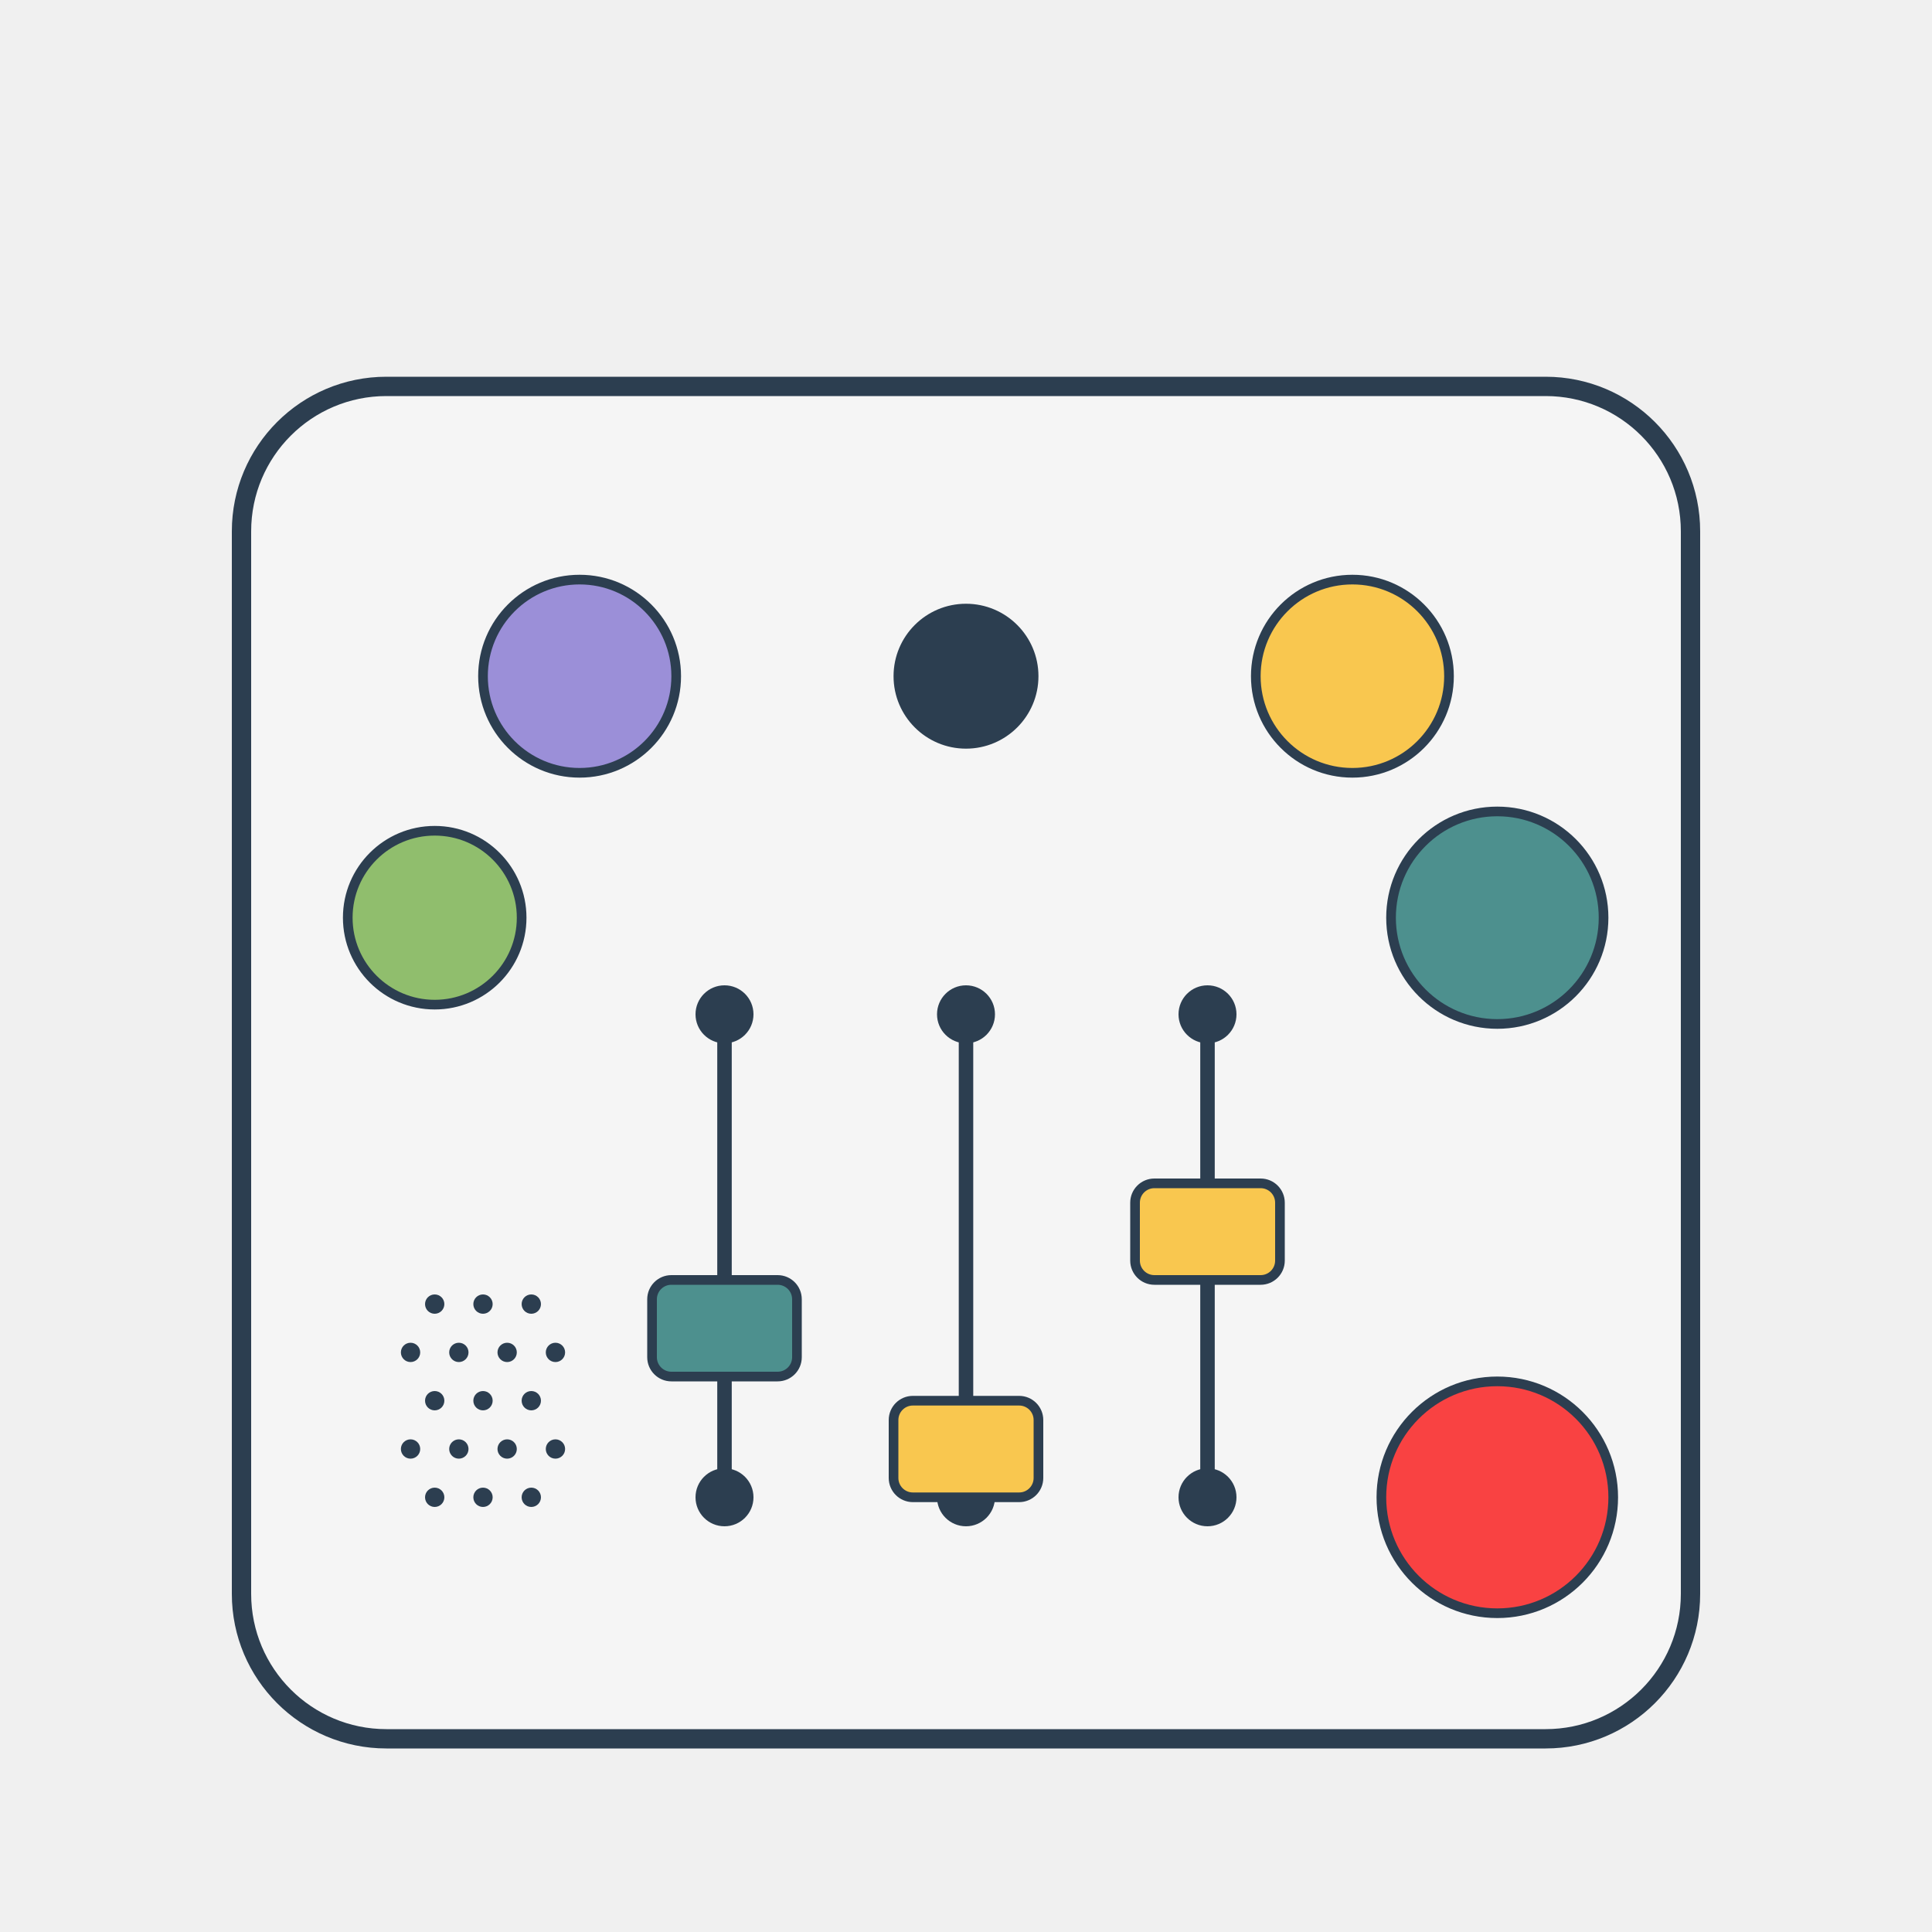
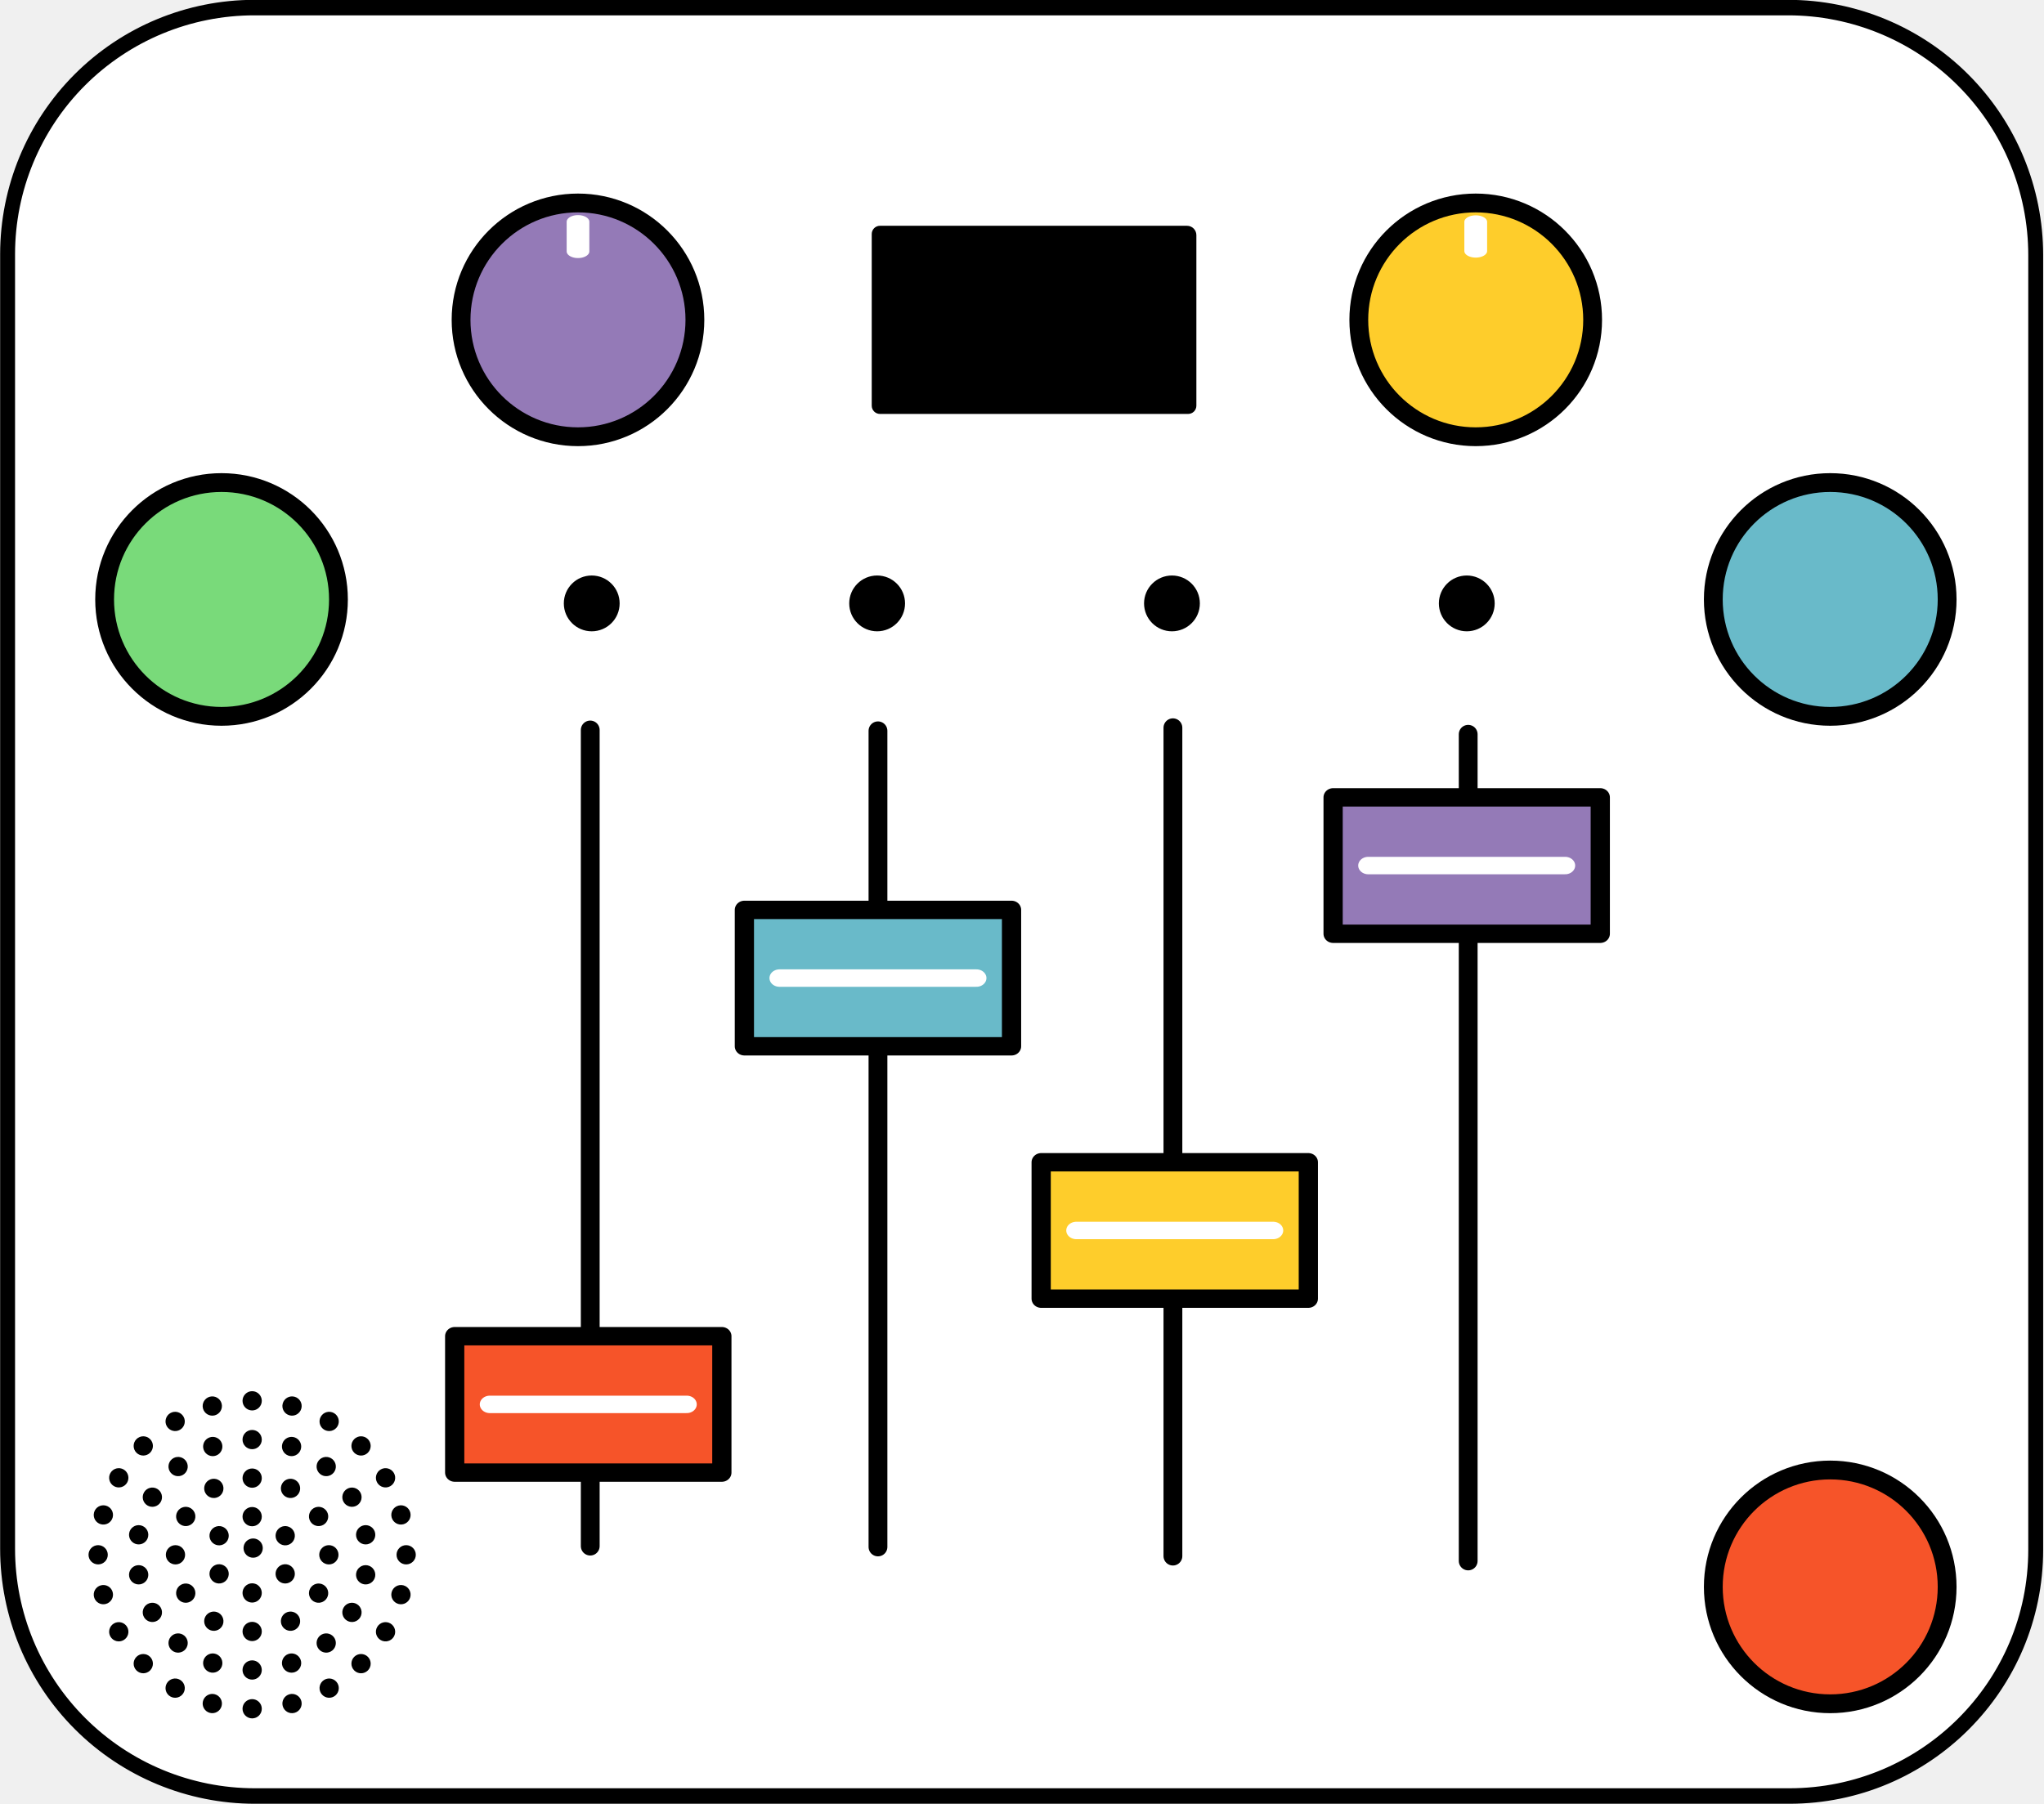
- <svg xmlns="http://www.w3.org/2000/svg" width="400" height="400" viewBox="0 0 400 400" fill="none" class="synth-svg">
-   <rect x="50" y="80" width="300" height="280" rx="30" fill="#F5F5F5" stroke="#2c3e50" stroke-width="4" />
-   <circle cx="120" cy="140" r="20" fill="#9B8FD8" stroke="#2c3e50" stroke-width="2" />
-   <circle cx="200" cy="140" r="15" fill="#2c3e50" />
-   <circle cx="280" cy="140" r="20" fill="#F9C74F" stroke="#2c3e50" stroke-width="2" />
-   <circle cx="90" cy="190" r="18" fill="#90BE6D" stroke="#2c3e50" stroke-width="2" />
-   <circle cx="310" cy="190" r="22" fill="#4D908E" stroke="#2c3e50" stroke-width="2" />
-   <line x1="150" y1="210" x2="150" y2="310" stroke="#2c3e50" stroke-width="3" />
-   <circle cx="150" cy="210" r="6" fill="#2c3e50" />
-   <circle cx="150" cy="310" r="6" fill="#2c3e50" />
-   <rect x="135" y="265" width="30" height="20" rx="4" fill="#4D908E" stroke="#2c3e50" stroke-width="2" />
-   <line x1="200" y1="210" x2="200" y2="310" stroke="#2c3e50" stroke-width="3" />
-   <circle cx="200" cy="210" r="6" fill="#2c3e50" />
-   <circle cx="200" cy="310" r="6" fill="#2c3e50" />
-   <rect x="185" y="290" width="30" height="20" rx="4" fill="#F9C74F" stroke="#2c3e50" stroke-width="2" />
-   <line x1="250" y1="210" x2="250" y2="310" stroke="#2c3e50" stroke-width="3" />
-   <circle cx="250" cy="210" r="6" fill="#2c3e50" />
-   <circle cx="250" cy="310" r="6" fill="#2c3e50" />
-   <rect x="235" y="245" width="30" height="20" rx="4" fill="#F9C74F" stroke="#2c3e50" stroke-width="2" />
-   <g>
-     <circle cx="90" cy="270" r="2" fill="#2c3e50" />
-     <circle cx="100" cy="270" r="2" fill="#2c3e50" />
-     <circle cx="110" cy="270" r="2" fill="#2c3e50" />
-     <circle cx="85" cy="280" r="2" fill="#2c3e50" />
-     <circle cx="95" cy="280" r="2" fill="#2c3e50" />
-     <circle cx="105" cy="280" r="2" fill="#2c3e50" />
-     <circle cx="115" cy="280" r="2" fill="#2c3e50" />
-     <circle cx="90" cy="290" r="2" fill="#2c3e50" />
-     <circle cx="100" cy="290" r="2" fill="#2c3e50" />
-     <circle cx="110" cy="290" r="2" fill="#2c3e50" />
-     <circle cx="85" cy="300" r="2" fill="#2c3e50" />
-     <circle cx="95" cy="300" r="2" fill="#2c3e50" />
-     <circle cx="105" cy="300" r="2" fill="#2c3e50" />
-     <circle cx="115" cy="300" r="2" fill="#2c3e50" />
-     <circle cx="90" cy="310" r="2" fill="#2c3e50" />
-     <circle cx="100" cy="310" r="2" fill="#2c3e50" />
-     <circle cx="110" cy="310" r="2" fill="#2c3e50" />
+ <svg xmlns="http://www.w3.org/2000/svg" width="100%" height="100%" viewBox="0 0 1466 1294" version="1.1" xml:space="preserve" style="fill-rule:evenodd;clip-rule:evenodd;stroke-linecap:round;stroke-linejoin:round;stroke-miterlimit:1.5;">
+   <g transform="matrix(1,0,0,1,-1072.25,-626.556)">
+     <g id="Layer1">
+       <g transform="matrix(0.990967,0,0,1.03002,-4.89059,-56.3816)">
+         <path d="M2381.1,668.323C2428.63,668.323 2474.22,686.489 2507.83,718.825C2541.44,751.161 2560.32,795.018 2560.32,840.747L2560.32,1742.42C2560.32,1837.14 2480.51,1913.93 2382.06,1913.93L1271.42,1913.93C1223.96,1913.93 1178.44,1895.79 1144.88,1863.5C1111.32,1831.21 1092.46,1787.42 1092.46,1741.76L1092.46,840.077C1092.46,794.525 1111.27,750.839 1144.75,718.629C1178.23,686.419 1223.64,668.323 1270.99,668.323L2381.1,668.323Z" style="fill:white;stroke:black;stroke-width:10.79px;" />
+       </g>
+       <g transform="matrix(0.912061,0,0,1.30093,155.042,-266.889)">
+         <path d="M1939.1,811.282C1943.15,811.282 1946.44,813.587 1946.44,816.431C1946.44,834.318 1946.44,893.589 1946.44,910.498C1946.44,911.702 1945.76,912.857 1944.55,913.708C1943.33,914.559 1941.68,915.037 1939.97,915.037C1904.42,915.037 1709.72,915.037 1697.63,915.037C1694.05,915.037 1691.15,913.005 1691.15,910.498L1691.15,815.821C1691.15,814.617 1691.83,813.463 1693.05,812.611C1694.26,811.76 1695.91,811.282 1697.63,811.282C1732.9,811.282 1901.71,811.282 1939.1,811.282Z" />
+       </g>
+       <path d="M1913.49,1742.9L1913.49,1148.64" style="fill:none;stroke:black;stroke-width:13.49px;" />
+       <g transform="matrix(1,0,0,1,4.8872,1.28905)">
+         <path d="M2120.38,1745.09L2120.38,1152.03" style="fill:none;stroke:black;stroke-width:13.49px;" />
+       </g>
+       <g transform="matrix(1,0,0,1,0.118876,0)">
+         <path d="M1701.83,1736.33L1701.83,1150.84" style="fill:none;stroke:black;stroke-width:13.49px;" />
+       </g>
+       <g transform="matrix(1,0,0,1,-206.25,-0.596621)">
+         <path d="M1701.83,1736.33L1701.83,1150.84" style="fill:none;stroke:black;stroke-width:13.49px;" />
+       </g>
+       <g transform="matrix(0.974247,0,0,0.930957,42.5586,91.1274)">
+         <rect x="1604.91" y="1276.3" width="196.678" height="105.1" style="fill:rgb(105,186,201);stroke:black;stroke-width:14.16px;" />
+       </g>
+       <g transform="matrix(1,0,0,1,-2.34528,14.634)">
+         <g transform="matrix(0.974247,0,0,0.930957,-162.868,382.322)">
+           <rect x="1604.91" y="1276.3" width="196.678" height="105.1" style="fill:rgb(246,84,41);stroke:black;stroke-width:14.16px;" />
+         </g>
+         <g transform="matrix(1.14993,0,0,1,-469.459,283.441)">
+           <path d="M1648.24,1335.98L1771.05,1335.98" style="fill:none;stroke:white;stroke-width:12.52px;" />
+         </g>
+       </g>
+       <g transform="matrix(1.14993,0,0,1,-264.033,-7.75364)">
+         <path d="M1648.24,1335.98L1771.05,1335.98" style="fill:none;stroke:white;stroke-width:12.52px;" />
+       </g>
+       <g transform="matrix(0.974247,0,0,0.930957,255.421,272.185)">
+         <rect x="1604.91" y="1276.3" width="196.678" height="105.1" style="fill:rgb(254,205,43);stroke:black;stroke-width:14.16px;" />
+       </g>
+       <g transform="matrix(1.14993,0,0,1,-51.1706,173.304)">
+         <path d="M1648.24,1335.98L1771.05,1335.98" style="fill:none;stroke:white;stroke-width:12.52px;" />
+       </g>
+       <g transform="matrix(0.974247,0,0,0.930957,464.811,10.4019)">
+         <rect x="1604.91" y="1276.3" width="196.678" height="105.1" style="fill:rgb(148,122,183);stroke:black;stroke-width:14.16px;" />
+       </g>
+       <g transform="matrix(1.14993,0,0,1,158.219,-88.4792)">
+         <path d="M1648.24,1335.98L1771.05,1335.98" style="fill:none;stroke:white;stroke-width:12.52px;" />
+       </g>
+       <g transform="matrix(1.0565,0,0,1.0565,804.357,861.371)">
+         <circle cx="1496.04" cy="855.289" r="79.37" style="fill:rgb(246,84,41);stroke:black;stroke-width:12.77px;" />
+       </g>
+       <g transform="matrix(1.0565,0,0,1.0565,804.357,152.99)">
+         <circle cx="1496.04" cy="855.289" r="79.37" style="fill:rgb(105,186,201);stroke:black;stroke-width:12.77px;" />
+       </g>
+       <g transform="matrix(1.0565,0,0,1.0565,550.101,-47.592)">
+         <circle cx="1496.04" cy="855.289" r="79.37" style="fill:rgb(254,205,43);" />
+         <clipPath id="_clip1">
+           <circle cx="1496.04" cy="855.289" r="79.37" />
+         </clipPath>
+         <g clip-path="url(#_clip1)">
+           <g transform="matrix(0.946521,0,0,0.55491,-520.049,352.098)">
+             <path d="M1486.13,824.037L1486.13,787.752" style="fill:none;stroke:white;stroke-width:16.27px;stroke-miterlimit:0;" />
+           </g>
+         </g>
+         <circle cx="1496.04" cy="855.289" r="79.37" style="fill:none;stroke:black;stroke-width:12.77px;" />
+       </g>
+       <g transform="matrix(1.0565,0,0,1.0565,-93.7746,-47.592)">
+         <circle cx="1496.04" cy="855.289" r="79.37" style="fill:rgb(148,122,183);stroke:black;stroke-width:12.77px;" />
+       </g>
+       <g transform="matrix(1.0565,0,0,1.0565,-349.424,152.99)">
+         <circle cx="1496.04" cy="855.289" r="79.37" style="fill:rgb(121,218,122);stroke:black;stroke-width:12.77px;" />
+       </g>
+       <g transform="matrix(1,0,0,1,21.9605,-23.0301)">
+         <g transform="matrix(1,0,0,1,-32.2642,25.7442)">
+           <path d="M1263.41,1635.69C1259.6,1635.69 1256.5,1632.59 1256.5,1628.78C1256.5,1624.97 1259.6,1621.87 1263.41,1621.87C1267.23,1621.87 1270.32,1624.97 1270.32,1628.78C1270.32,1632.59 1267.23,1635.69 1263.41,1635.69ZM1290.22,1639.2C1286.53,1638.21 1284.34,1634.42 1285.33,1630.74C1286.31,1627.05 1290.11,1624.86 1293.79,1625.85C1297.48,1626.83 1299.67,1630.62 1298.68,1634.31C1297.69,1637.99 1293.9,1640.18 1290.22,1639.2ZM1315.17,1649.56C1311.87,1647.64 1310.75,1643.41 1312.66,1640.11C1314.57,1636.81 1318.8,1635.68 1322.1,1637.59C1325.4,1639.51 1326.53,1643.74 1324.62,1647.04C1322.71,1650.34 1318.48,1651.47 1315.17,1649.56ZM1336.62,1666.04C1333.92,1663.34 1333.92,1658.96 1336.62,1656.26C1339.31,1653.56 1343.69,1653.56 1346.39,1656.26C1349.09,1658.96 1349.09,1663.34 1346.39,1666.04C1343.69,1668.73 1339.31,1668.73 1336.62,1666.04ZM1353.09,1687.48C1351.18,1684.17 1352.31,1679.94 1355.61,1678.03C1358.91,1676.12 1363.15,1677.25 1365.06,1680.55C1366.97,1683.85 1365.84,1688.08 1362.54,1690C1359.24,1691.91 1355.01,1690.78 1353.09,1687.48ZM1363.45,1712.43C1362.46,1708.75 1364.66,1704.96 1368.34,1703.97C1372.03,1702.98 1375.82,1705.18 1376.8,1708.86C1377.79,1712.55 1375.6,1716.34 1371.91,1717.32C1368.23,1718.31 1364.44,1716.12 1363.45,1712.43ZM1366.96,1739.24C1366.96,1735.43 1370.06,1732.33 1373.87,1732.33C1377.68,1732.33 1380.78,1735.43 1380.78,1739.24C1380.78,1743.06 1377.68,1746.15 1373.87,1746.15C1370.06,1746.15 1366.96,1743.06 1366.96,1739.24ZM1363.45,1766.05C1364.44,1762.36 1368.23,1760.17 1371.91,1761.16C1375.6,1762.14 1377.79,1765.94 1376.8,1769.62C1375.82,1773.31 1372.03,1775.5 1368.34,1774.51C1364.66,1773.52 1362.46,1769.73 1363.45,1766.05ZM1353.09,1791.01C1355.01,1787.7 1359.24,1786.58 1362.54,1788.49C1365.84,1790.4 1366.97,1794.63 1365.06,1797.93C1363.15,1801.23 1358.91,1802.36 1355.61,1800.45C1352.31,1798.54 1351.18,1794.31 1353.09,1791.01ZM1336.62,1812.44C1339.31,1809.75 1343.69,1809.75 1346.39,1812.44C1349.09,1815.14 1349.09,1819.52 1346.39,1822.22C1343.69,1824.92 1339.31,1824.92 1336.62,1822.22C1333.92,1819.52 1333.92,1815.14 1336.62,1812.44ZM1315.17,1828.92C1318.48,1827.01 1322.71,1828.14 1324.62,1831.44C1326.53,1834.74 1325.4,1838.98 1322.1,1840.89C1318.8,1842.8 1314.57,1841.67 1312.66,1838.37C1310.75,1835.07 1311.87,1830.84 1315.17,1828.92ZM1290.22,1839.28C1293.9,1838.3 1297.69,1840.49 1298.68,1844.17C1299.67,1847.86 1297.48,1851.65 1293.79,1852.63C1290.11,1853.62 1286.31,1851.43 1285.33,1847.75C1284.34,1844.06 1286.53,1840.27 1290.22,1839.28ZM1263.41,1842.79C1267.23,1842.79 1270.32,1845.89 1270.32,1849.7C1270.32,1853.52 1267.23,1856.61 1263.41,1856.61C1259.6,1856.61 1256.5,1853.52 1256.5,1849.7C1256.5,1845.89 1259.6,1842.79 1263.41,1842.79ZM1236.6,1839.28C1240.29,1840.27 1242.48,1844.06 1241.49,1847.75C1240.51,1851.43 1236.71,1853.62 1233.03,1852.63C1229.35,1851.65 1227.15,1847.86 1228.14,1844.17C1229.13,1840.49 1232.92,1838.3 1236.6,1839.28ZM1211.65,1828.92C1214.95,1830.84 1216.08,1835.07 1214.16,1838.37C1212.25,1841.67 1208.02,1842.8 1204.72,1840.89C1201.42,1838.98 1200.29,1834.74 1202.2,1831.44C1204.11,1828.14 1208.35,1827.01 1211.65,1828.92ZM1190.2,1812.45C1192.9,1815.14 1192.9,1819.52 1190.2,1822.22C1187.51,1824.92 1183.13,1824.92 1180.43,1822.22C1177.73,1819.52 1177.73,1815.14 1180.43,1812.45C1183.13,1809.75 1187.51,1809.75 1190.2,1812.45ZM1173.73,1791.01C1175.64,1794.31 1174.51,1798.54 1171.21,1800.45C1167.91,1802.36 1163.67,1801.23 1161.76,1797.93C1159.85,1794.63 1160.98,1790.4 1164.28,1788.49C1167.58,1786.58 1171.82,1787.7 1173.73,1791.01ZM1163.37,1766.05C1164.36,1769.73 1162.16,1773.52 1158.48,1774.51C1154.79,1775.5 1151,1773.31 1150.02,1769.62C1149.03,1765.94 1151.22,1762.14 1154.9,1761.16C1158.59,1760.17 1162.38,1762.36 1163.37,1766.05ZM1159.86,1739.24C1159.86,1743.06 1156.76,1746.15 1152.95,1746.15C1149.13,1746.15 1146.04,1743.06 1146.04,1739.24C1146.04,1735.43 1149.13,1732.33 1152.95,1732.33C1156.76,1732.33 1159.86,1735.43 1159.86,1739.24ZM1163.37,1712.43C1162.38,1716.12 1158.59,1718.31 1154.9,1717.32C1151.22,1716.34 1149.03,1712.55 1150.02,1708.86C1151,1705.17 1154.79,1702.98 1158.48,1703.97C1162.16,1704.96 1164.36,1708.75 1163.37,1712.43ZM1173.73,1687.48C1171.82,1690.78 1167.58,1691.91 1164.28,1690C1160.98,1688.08 1159.85,1683.85 1161.76,1680.55C1163.67,1677.25 1167.91,1676.12 1171.21,1678.03C1174.51,1679.94 1175.64,1684.17 1173.73,1687.48ZM1190.2,1666.04C1187.51,1668.73 1183.13,1668.73 1180.43,1666.04C1177.73,1663.34 1177.73,1658.96 1180.43,1656.26C1183.13,1653.56 1187.51,1653.56 1190.2,1656.26C1192.9,1658.96 1192.9,1663.34 1190.2,1666.04ZM1211.65,1649.56C1208.35,1651.47 1204.11,1650.34 1202.2,1647.04C1200.29,1643.74 1201.42,1639.51 1204.72,1637.59C1208.02,1635.68 1212.25,1636.81 1214.16,1640.11C1216.08,1643.41 1214.95,1647.64 1211.65,1649.56ZM1236.6,1639.2C1232.92,1640.18 1229.13,1637.99 1228.14,1634.31C1227.15,1630.62 1229.35,1626.83 1233.03,1625.85C1236.71,1624.86 1240.51,1627.05 1241.49,1630.74C1242.48,1634.42 1240.29,1638.21 1236.6,1639.2Z" />
+         </g>
+         <g transform="matrix(0.98659,0,0,0.98659,-41.2277,27.0507)">
+           <path d="M1289.67,1684.79C1285.8,1684.79 1282.66,1681.65 1282.66,1677.79C1282.66,1673.92 1285.8,1670.78 1289.67,1670.78C1293.54,1670.78 1296.67,1673.92 1296.67,1677.79C1296.67,1681.65 1293.54,1684.79 1289.67,1684.79ZM1315.92,1689.41C1312.29,1688.08 1310.42,1684.06 1311.74,1680.42C1313.06,1676.79 1317.09,1674.92 1320.72,1676.24C1324.35,1677.57 1326.23,1681.59 1324.9,1685.22C1323.58,1688.86 1319.56,1690.73 1315.92,1689.41ZM1339,1702.76C1336.04,1700.27 1335.65,1695.85 1338.14,1692.89C1340.63,1689.93 1345.05,1689.55 1348.01,1692.03C1350.97,1694.52 1351.35,1698.94 1348.87,1701.9C1346.38,1704.86 1341.96,1705.25 1339,1702.76ZM1356.15,1723.18C1354.22,1719.84 1355.36,1715.55 1358.71,1713.61C1362.05,1711.67 1366.34,1712.82 1368.28,1716.16C1370.22,1719.51 1369.07,1723.8 1365.73,1725.74C1362.38,1727.67 1358.09,1726.53 1356.15,1723.18ZM1365.28,1748.22C1364.61,1744.41 1367.16,1740.78 1370.97,1740.11C1374.77,1739.44 1378.41,1741.99 1379.08,1745.8C1379.74,1749.61 1377.19,1753.24 1373.39,1753.91C1369.58,1754.58 1365.94,1752.03 1365.28,1748.22ZM1365.28,1774.89C1365.94,1771.09 1369.58,1768.54 1373.39,1769.2C1377.19,1769.87 1379.74,1773.51 1379.08,1777.32C1378.41,1781.12 1374.77,1783.67 1370.97,1783.01C1367.16,1782.34 1364.61,1778.7 1365.28,1774.89ZM1356.15,1799.93C1358.09,1796.58 1362.38,1795.44 1365.73,1797.38C1369.07,1799.31 1370.22,1803.6 1368.28,1806.95C1366.34,1810.3 1362.05,1811.44 1358.71,1809.5C1355.36,1807.56 1354.22,1803.28 1356.15,1799.93ZM1339,1820.35C1341.96,1817.87 1346.38,1818.25 1348.87,1821.21C1351.35,1824.17 1350.97,1828.59 1348.01,1831.08C1345.05,1833.57 1340.63,1833.18 1338.14,1830.22C1335.65,1827.26 1336.04,1822.84 1339,1820.35ZM1315.92,1833.71C1319.56,1832.38 1323.58,1834.26 1324.9,1837.89C1326.23,1841.52 1324.35,1845.55 1320.72,1846.87C1317.09,1848.19 1313.06,1846.32 1311.74,1842.69C1310.42,1839.06 1312.29,1835.03 1315.92,1833.71ZM1289.67,1838.32C1293.54,1838.32 1296.67,1841.46 1296.67,1845.33C1296.67,1849.19 1293.54,1852.33 1289.67,1852.33C1285.8,1852.33 1282.66,1849.19 1282.66,1845.33C1282.66,1841.46 1285.8,1838.32 1289.67,1838.32ZM1263.41,1833.71C1267.05,1835.03 1268.92,1839.06 1267.6,1842.69C1266.27,1846.32 1262.25,1848.19 1258.62,1846.87C1254.98,1845.55 1253.11,1841.52 1254.43,1837.89C1255.76,1834.26 1259.78,1832.38 1263.41,1833.71ZM1240.34,1820.35C1243.3,1822.84 1243.68,1827.26 1241.2,1830.22C1238.71,1833.18 1234.29,1833.57 1231.33,1831.08C1228.37,1828.59 1227.98,1824.17 1230.47,1821.21C1232.96,1818.25 1237.38,1817.87 1240.34,1820.35ZM1223.18,1799.93C1225.12,1803.28 1223.98,1807.56 1220.63,1809.5C1217.28,1811.44 1212.99,1810.3 1211.06,1806.95C1209.12,1803.6 1210.26,1799.31 1213.61,1797.38C1216.95,1795.44 1221.25,1796.58 1223.18,1799.93ZM1214.06,1774.89C1214.73,1778.7 1212.18,1782.34 1208.37,1783.01C1204.56,1783.67 1200.93,1781.12 1200.26,1777.32C1199.59,1773.51 1202.14,1769.87 1205.95,1769.2C1209.76,1768.54 1213.39,1771.09 1214.06,1774.89ZM1214.06,1748.22C1213.39,1752.03 1209.76,1754.58 1205.95,1753.91C1202.14,1753.24 1199.59,1749.61 1200.26,1745.8C1200.93,1741.99 1204.56,1739.44 1208.37,1740.11C1212.18,1740.78 1214.73,1744.41 1214.06,1748.22ZM1223.18,1723.18C1221.25,1726.53 1216.95,1727.67 1213.61,1725.74C1210.26,1723.8 1209.12,1719.51 1211.06,1716.16C1212.99,1712.82 1217.28,1711.67 1220.63,1713.61C1223.98,1715.55 1225.12,1719.84 1223.18,1723.18ZM1240.34,1702.76C1237.38,1705.25 1232.96,1704.86 1230.47,1701.9C1227.98,1698.94 1228.37,1694.52 1231.33,1692.03C1234.29,1689.55 1238.71,1689.93 1241.2,1692.89C1243.68,1695.85 1243.3,1700.27 1240.34,1702.76ZM1263.41,1689.41C1259.78,1690.73 1255.76,1688.86 1254.43,1685.22C1253.11,1681.59 1254.98,1677.57 1258.62,1676.24C1262.25,1674.92 1266.27,1676.79 1267.6,1680.42C1268.92,1684.06 1267.05,1688.08 1263.41,1689.41Z" />
+         </g>
+         <g transform="matrix(1.02005,0,0,1.02005,-78.6612,-16.4841)">
+           <path d="M1284.07,1699.31C1280.33,1699.31 1277.29,1696.27 1277.29,1692.53C1277.29,1688.79 1280.33,1685.76 1284.07,1685.76C1287.81,1685.76 1290.84,1688.79 1290.84,1692.53C1290.84,1696.27 1287.81,1699.31 1284.07,1699.31ZM1307.64,1705.62C1304.4,1703.75 1303.29,1699.6 1305.17,1696.36C1307.04,1693.12 1311.19,1692.02 1314.42,1693.89C1317.66,1695.77 1318.77,1699.91 1316.89,1703.15C1315.02,1706.39 1310.87,1707.49 1307.64,1705.62ZM1324.91,1722.89C1323.04,1719.66 1324.14,1715.51 1327.38,1713.63C1330.61,1711.76 1334.76,1712.87 1336.64,1716.1C1338.51,1719.34 1337.4,1723.49 1334.17,1725.36C1330.93,1727.24 1326.78,1726.13 1324.91,1722.89ZM1331.22,1746.46C1331.22,1742.72 1334.26,1739.68 1338,1739.68C1341.74,1739.68 1344.77,1742.72 1344.77,1746.46C1344.77,1750.2 1341.74,1753.24 1338,1753.24C1334.26,1753.24 1331.22,1750.2 1331.22,1746.46ZM1324.91,1770.03C1326.78,1766.79 1330.93,1765.69 1334.17,1767.56C1337.4,1769.43 1338.51,1773.58 1336.64,1776.82C1334.76,1780.06 1330.61,1781.16 1327.38,1779.29C1324.14,1777.41 1323.04,1773.27 1324.91,1770.03ZM1307.63,1787.3C1310.87,1785.43 1315.02,1786.54 1316.89,1789.77C1318.77,1793.01 1317.66,1797.16 1314.42,1799.03C1311.19,1800.9 1307.04,1799.8 1305.17,1796.56C1303.29,1793.32 1304.4,1789.18 1307.63,1787.3ZM1284.07,1793.61C1287.81,1793.61 1290.84,1796.65 1290.84,1800.39C1290.84,1804.13 1287.81,1807.16 1284.07,1807.16C1280.33,1807.16 1277.29,1804.13 1277.29,1800.39C1277.29,1796.65 1280.33,1793.61 1284.07,1793.61ZM1260.5,1787.3C1263.74,1789.18 1264.84,1793.32 1262.97,1796.56C1261.1,1799.8 1256.95,1800.9 1253.71,1799.03C1250.47,1797.16 1249.37,1793.01 1251.24,1789.77C1253.12,1786.54 1257.26,1785.43 1260.5,1787.3ZM1243.23,1770.03C1245.1,1773.27 1243.99,1777.41 1240.76,1779.29C1237.52,1781.16 1233.37,1780.05 1231.5,1776.82C1229.62,1773.58 1230.73,1769.43 1233.97,1767.56C1237.2,1765.69 1241.35,1766.79 1243.23,1770.03ZM1236.91,1746.46C1236.91,1750.2 1233.88,1753.24 1230.14,1753.24C1226.4,1753.24 1223.36,1750.2 1223.36,1746.46C1223.36,1742.72 1226.4,1739.68 1230.14,1739.68C1233.88,1739.68 1236.91,1742.72 1236.91,1746.46ZM1243.23,1722.89C1241.35,1726.13 1237.2,1727.24 1233.97,1725.36C1230.73,1723.49 1229.62,1719.34 1231.5,1716.1C1233.37,1712.87 1237.52,1711.76 1240.76,1713.63C1243.99,1715.51 1245.1,1719.66 1243.23,1722.89ZM1260.5,1705.62C1257.26,1707.49 1253.12,1706.39 1251.24,1703.15C1249.37,1699.91 1250.47,1695.77 1253.71,1693.89C1256.95,1692.02 1261.1,1693.12 1262.97,1696.36C1264.84,1699.6 1263.74,1703.75 1260.5,1705.62Z" />
+         </g>
+         <g transform="matrix(1,0,0,1,-34.8366,16.0164)">
+           <path d="M1265.98,1728.51C1262.17,1728.51 1259.07,1725.41 1259.07,1721.6C1259.07,1717.79 1262.17,1714.69 1265.98,1714.69C1269.8,1714.69 1272.89,1717.79 1272.89,1721.6C1272.89,1725.41 1269.8,1728.51 1265.98,1728.51ZM1283.7,1738.75C1281.79,1735.45 1282.92,1731.22 1286.22,1729.3C1289.52,1727.39 1293.76,1728.52 1295.67,1731.82C1297.58,1735.12 1296.45,1739.36 1293.15,1741.27C1289.85,1743.18 1285.62,1742.05 1283.7,1738.75ZM1283.7,1759.19C1285.62,1755.89 1289.85,1754.76 1293.15,1756.67C1296.45,1758.58 1297.58,1762.81 1295.67,1766.11C1293.76,1769.42 1289.52,1770.54 1286.22,1768.63C1282.92,1766.72 1281.79,1762.49 1283.7,1759.19ZM1265.98,1769.42C1269.8,1769.42 1272.89,1772.52 1272.89,1776.34C1272.89,1780.15 1269.8,1783.25 1265.98,1783.25C1262.17,1783.25 1259.07,1780.15 1259.07,1776.34C1259.07,1772.52 1262.17,1769.42 1265.98,1769.42ZM1248.26,1759.19C1250.17,1762.49 1249.04,1766.72 1245.74,1768.63C1242.44,1770.54 1238.21,1769.42 1236.3,1766.11C1234.39,1762.81 1235.52,1758.58 1238.82,1756.67C1242.12,1754.76 1246.35,1755.89 1248.26,1759.19ZM1248.26,1738.75C1246.35,1742.05 1242.12,1743.18 1238.82,1741.27C1235.52,1739.36 1234.39,1735.12 1236.3,1731.82C1238.21,1728.52 1242.44,1727.39 1245.74,1729.3C1249.04,1731.22 1250.17,1735.45 1248.26,1738.75Z" />
+         </g>
+         <g transform="matrix(1,0,0,1,-32.2642,25.9909)">
+           <path d="M1264.12,1741.1C1260.31,1741.11 1257.21,1738.01 1257.21,1734.19C1257.21,1730.38 1260.3,1727.28 1264.12,1727.28L1264.12,1727.28C1267.93,1727.28 1271.03,1730.38 1271.03,1734.19C1271.03,1738.01 1267.94,1741.1 1264.12,1741.1Z" />
+         </g>
+       </g>
+       <g transform="matrix(1.22438,0,0,1.22438,-315.087,-241.186)">
+         <circle cx="1479.72" cy="1062.27" r="16.347" />
+       </g>
+       <g transform="matrix(1.22438,0,0,1.22438,-110.392,-241.186)">
+         <circle cx="1479.72" cy="1062.27" r="16.347" />
+       </g>
+       <g transform="matrix(1.22438,0,0,1.22438,101.063,-241.186)">
+         <circle cx="1479.72" cy="1062.27" r="16.347" />
+       </g>
+       <g transform="matrix(1.22438,0,0,1.22438,312.519,-241.186)">
+         <circle cx="1479.72" cy="1062.27" r="16.347" />
+       </g>
+       <g transform="matrix(1,0,0,0.586263,0.676679,323.812)">
+         <path d="M1486.13,824.037L1486.13,787.752" style="fill:none;stroke:white;stroke-width:16.27px;stroke-miterlimit:0;" />
+       </g>
+       <g transform="matrix(1,0,0,0.5761,644.544,331.922)">
+         <path d="M1486.13,824.037L1486.13,787.752" style="fill:none;stroke:white;stroke-width:16.34px;stroke-miterlimit:0;" />
+       </g>
+     </g>
  </g>
-   <circle cx="310" cy="310" r="24" fill="#F94242" stroke="#2c3e50" stroke-width="2" />
</svg>
